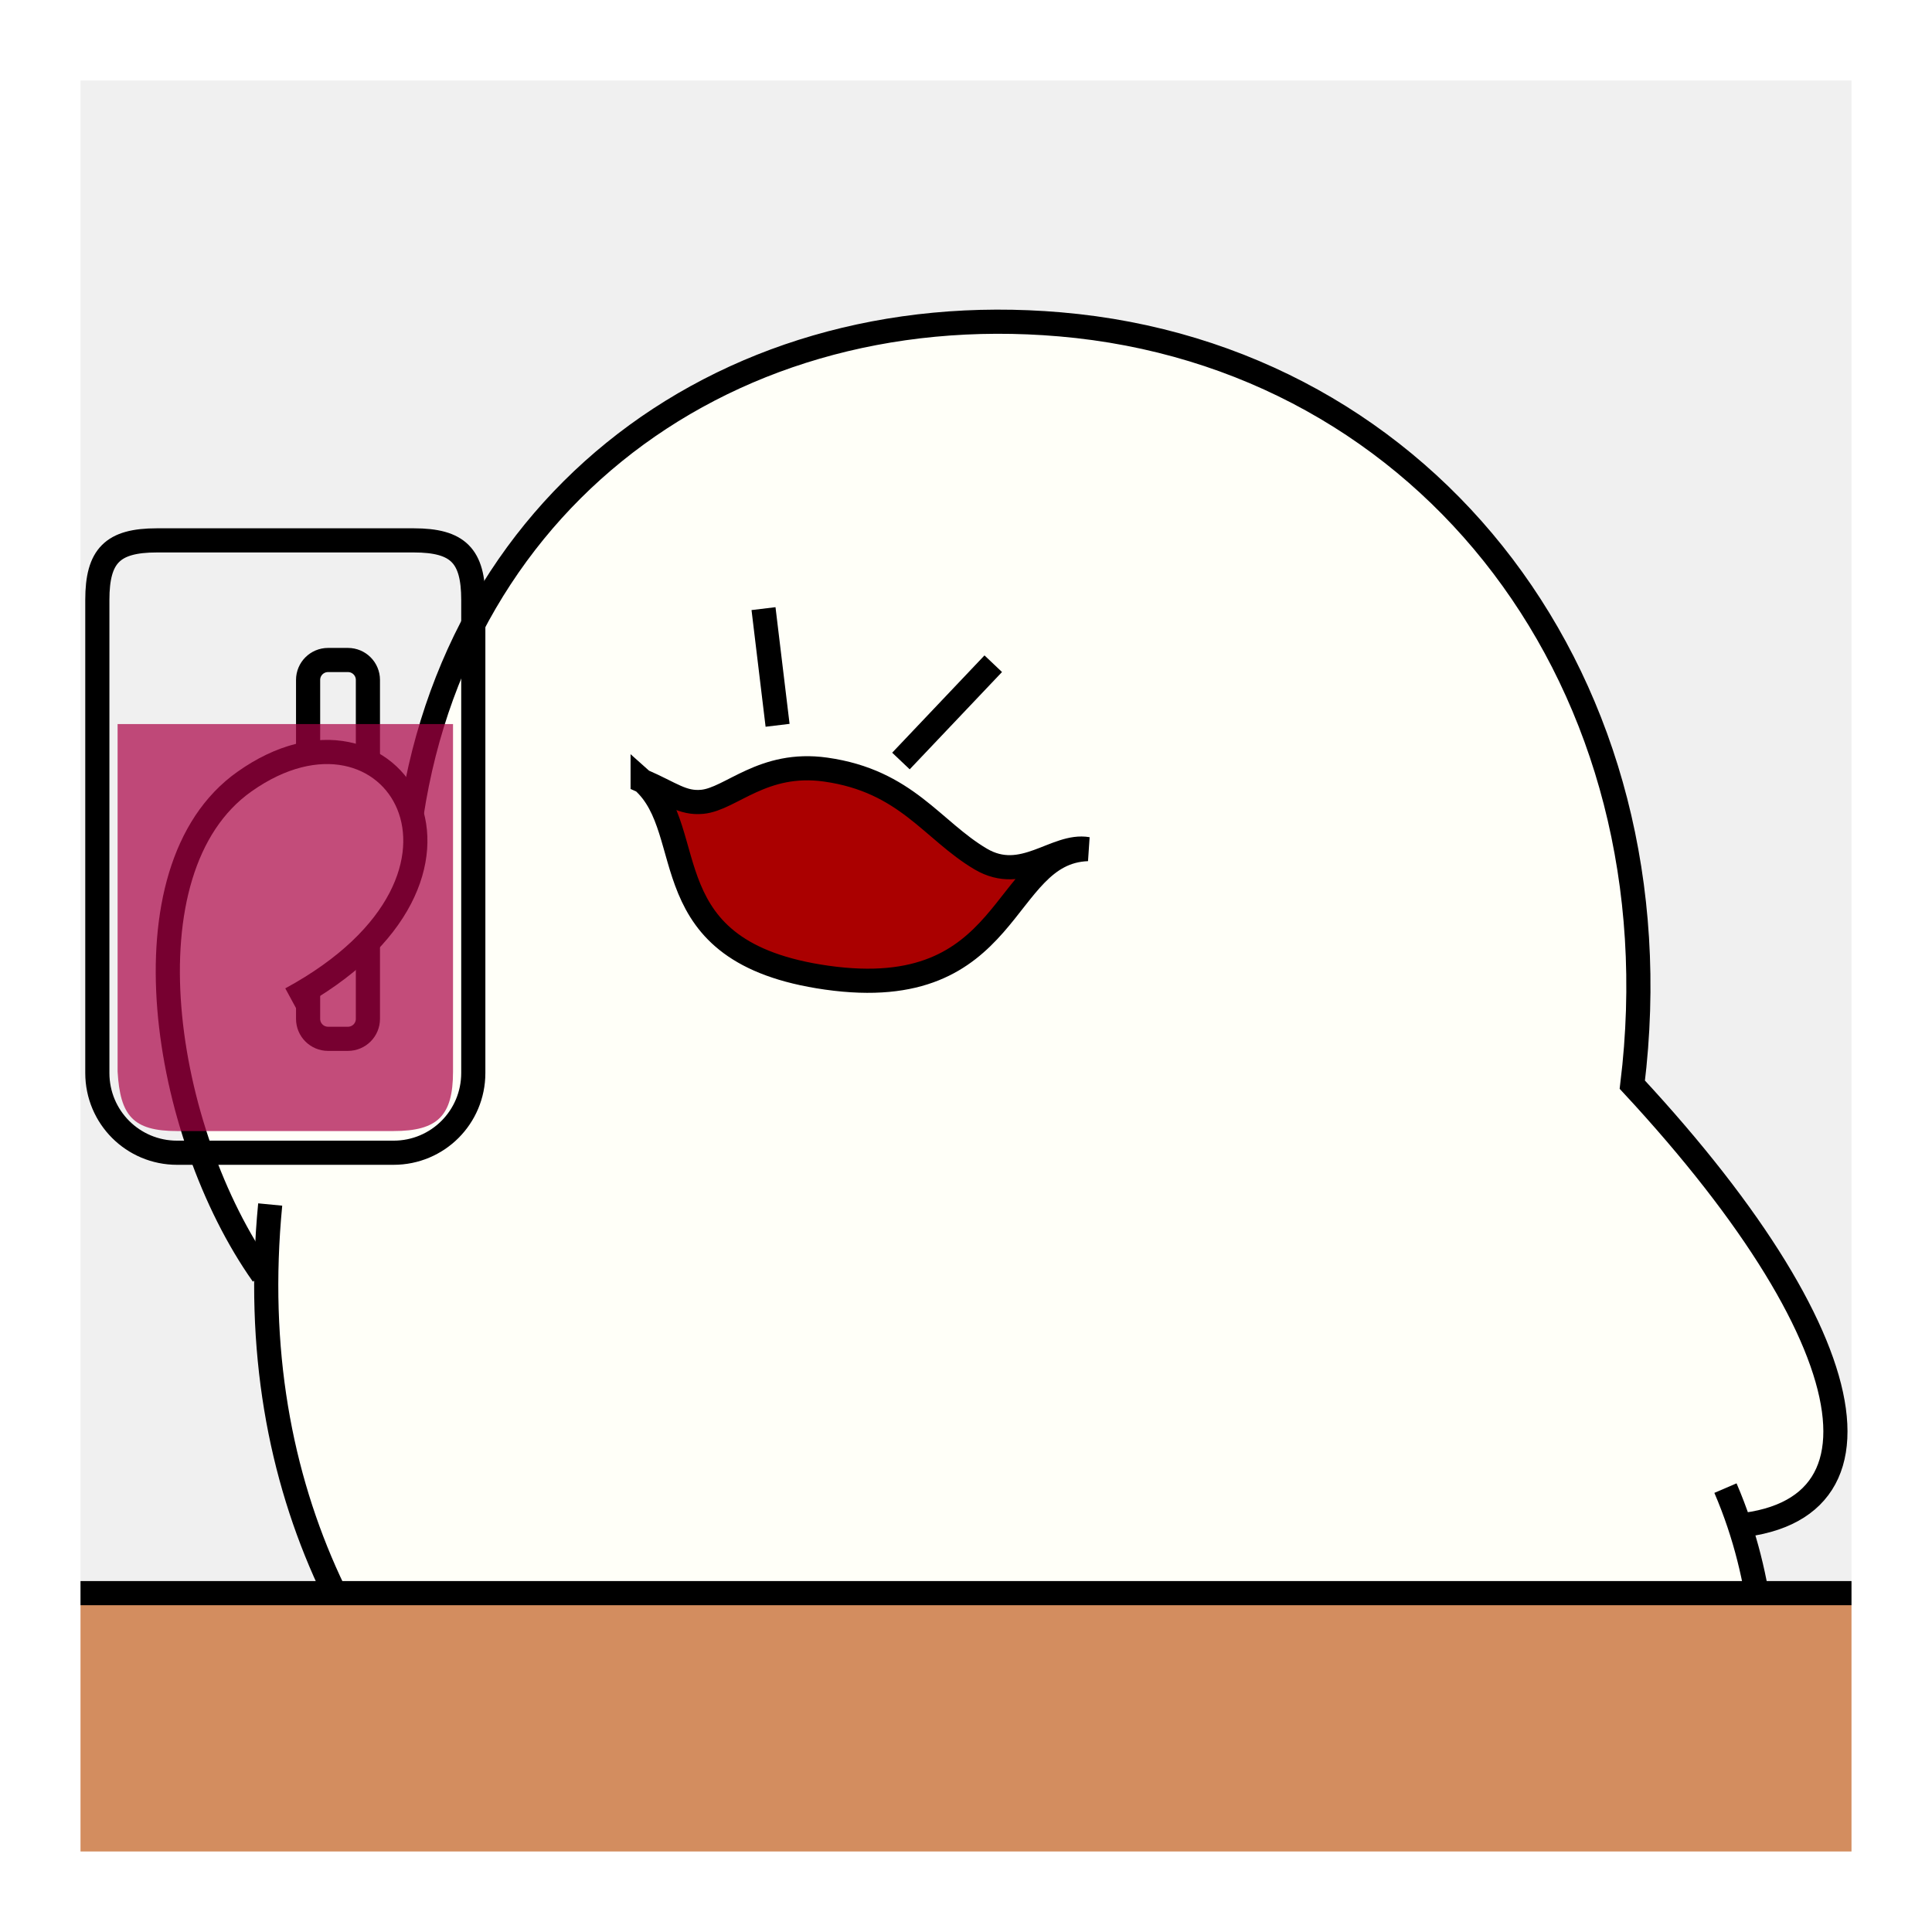
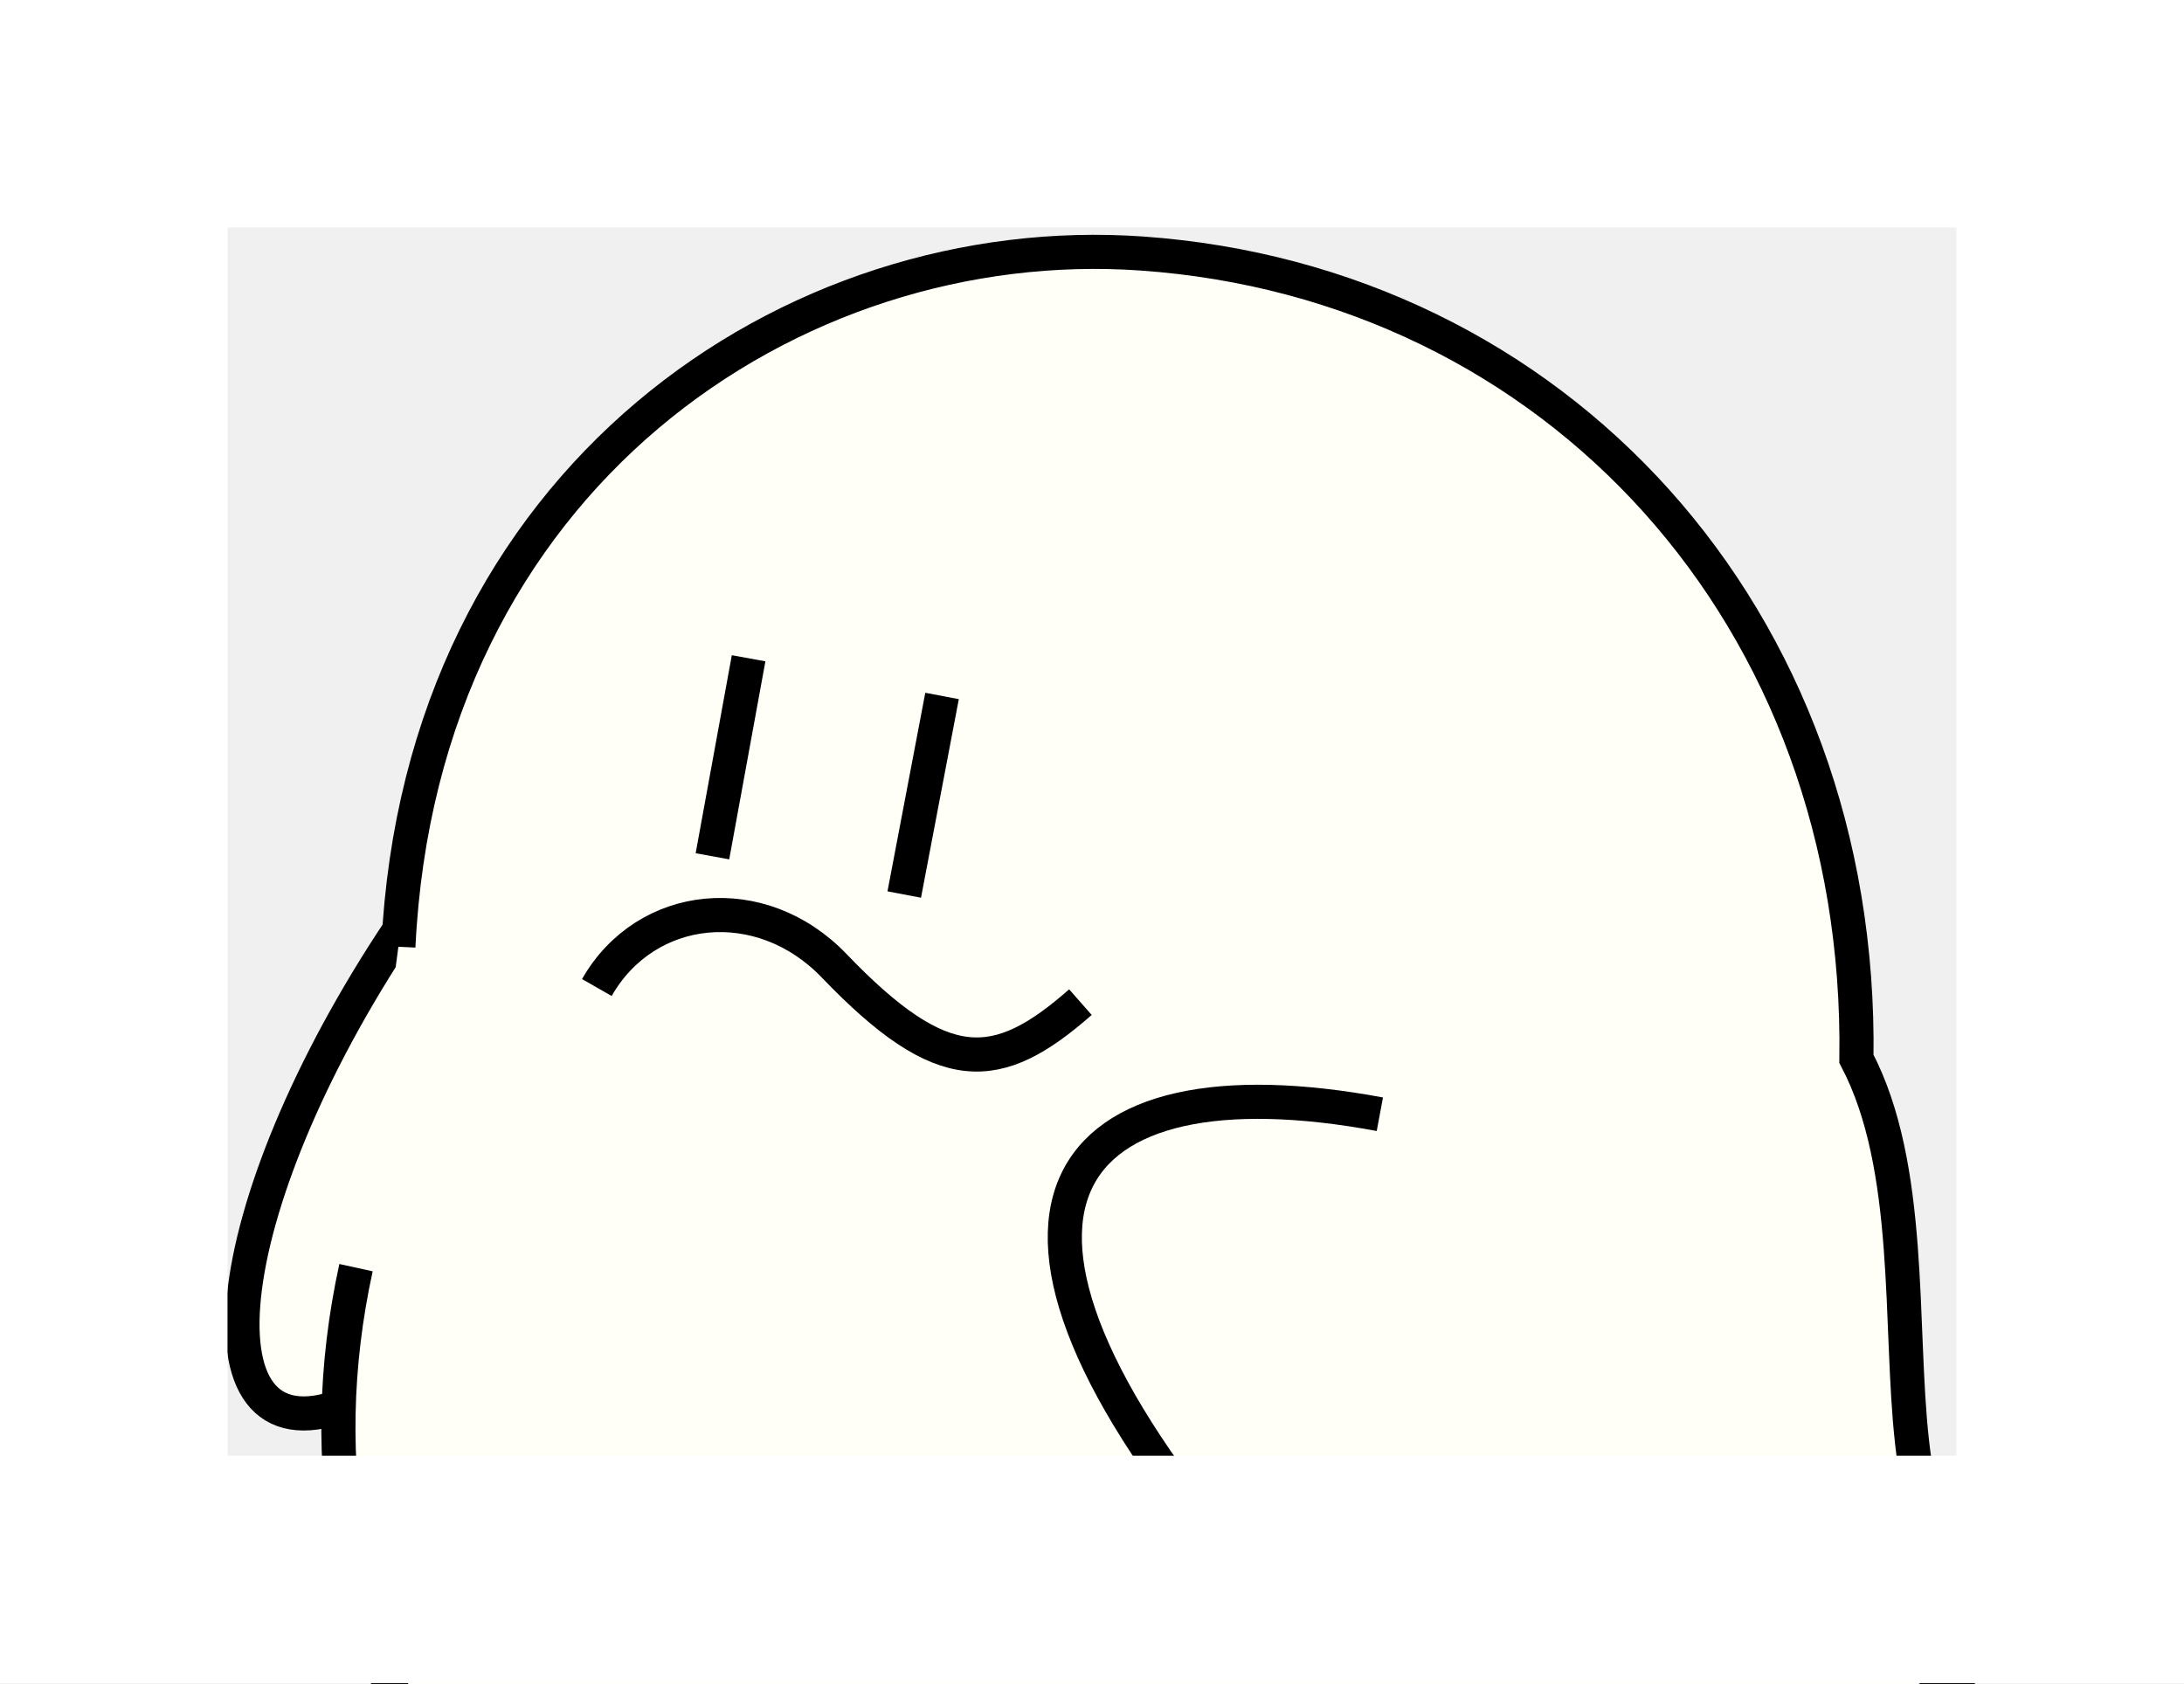
- <svg xmlns="http://www.w3.org/2000/svg" xmlns:xlink="http://www.w3.org/1999/xlink" width="240" height="240" id="svg2" version="1.1" style="enable-background:new">
-   <defs id="defs4">
-     <linearGradient id="linearGradient12499-5-3">
-       <stop id="stop12501-0-8" offset="0" style="stop-color:#ffd5d5;stop-opacity:1;" />
-       <stop id="stop12503-9-9" offset="1" style="stop-color:#ffd5d5;stop-opacity:0;" />
-     </linearGradient>
-     <linearGradient id="linearGradient12499-5">
-       <stop id="stop12501-0" offset="0" style="stop-color:#ffd5d5;stop-opacity:1;" />
-       <stop id="stop12503-9" offset="1" style="stop-color:#ffd5d5;stop-opacity:0;" />
-     </linearGradient>
-     <linearGradient id="linearGradient12499-8">
-       <stop id="stop12501-6" offset="0" style="stop-color:#ffd5d5;stop-opacity:1;" />
-       <stop id="stop12503-0" offset="1" style="stop-color:#ffd5d5;stop-opacity:0;" />
-     </linearGradient>
-     <linearGradient gradientTransform="translate(0,-7)" gradientUnits="userSpaceOnUse" y2="78.526" x2="178.782" y1="135.026" x1="175.86" id="linearGradient12505-2" xlink:href="#linearGradient12499-8" />
-     <linearGradient id="linearGradient12499-9">
-       <stop id="stop12501-8" offset="0" style="stop-color:#ffd5d5;stop-opacity:1;" />
-       <stop id="stop12503-6" offset="1" style="stop-color:#ffd5d5;stop-opacity:0;" />
-     </linearGradient>
-     <linearGradient gradientTransform="translate(0,-7)" gradientUnits="userSpaceOnUse" y2="78.526" x2="178.782" y1="135.026" x1="175.86" id="linearGradient12505-1" xlink:href="#linearGradient12499-9" />
-     <linearGradient id="linearGradient12499">
-       <stop id="stop12501" offset="0" style="stop-color:#ffd5d5;stop-opacity:1;" />
-       <stop id="stop12503" offset="1" style="stop-color:#ffd5d5;stop-opacity:0;" />
-     </linearGradient>
-     <linearGradient xlink:href="#linearGradient12499" id="linearGradient4842" gradientUnits="userSpaceOnUse" gradientTransform="matrix(0.9832367,-0.1823339,0.1823339,0.9832367,74.73669,42.60225)" x1="175.86" y1="135.026" x2="180.123" y2="104.201" />
-     <linearGradient xlink:href="#linearGradient12499-5" id="linearGradient4848" gradientUnits="userSpaceOnUse" gradientTransform="matrix(0.9958606,-0.09089341,0.09089341,0.9958606,90.23407,51.0497)" x1="184.389" y1="140.775" x2="178.004" y2="106.502" />
-     <linearGradient xlink:href="#linearGradient12499-5-3" id="linearGradient4854" gradientUnits="userSpaceOnUse" gradientTransform="matrix(0.9985031,0.05469451,-0.05469451,0.9985031,114.0699,56.17685)" x1="186.741" y1="139.741" x2="168.636" y2="87.226" />
-   </defs>
-   <g id="layer2" style="display:none" transform="translate(0,-80)">
-     <path style="fill:none;stroke:#0000ff;stroke-width:1px;stroke-linecap:butt;stroke-linejoin:miter;stroke-opacity:1" d="M 10,310 360,10" id="path3025" />
-     <path style="fill:none;stroke:#0000ff;stroke-width:1px;stroke-linecap:butt;stroke-linejoin:miter;stroke-opacity:1" d="M 10,10 360,310" id="path3027" />
-     <path style="fill:none;stroke:#ff0000;stroke-width:1px;stroke-linecap:butt;stroke-linejoin:miter;stroke-opacity:1;display:inline" d="m 10,0 0,320" id="path3006" />
-     <path style="fill:none;stroke:#ff0000;stroke-width:1px;stroke-linecap:butt;stroke-linejoin:miter;stroke-opacity:1;display:inline" d="m 360,0 0,320" id="path3010" />
-     <path style="fill:none;stroke:#ff0000;stroke-width:1px;stroke-linecap:butt;stroke-linejoin:miter;stroke-opacity:1;display:inline" d="M 0,10 370,10" id="path3016" />
-     <path transform="translate(84.7158,27.7117)" style="fill:none;stroke:#ff0000;stroke-width:1px;stroke-linecap:butt;stroke-linejoin:miter;stroke-opacity:1;display:inline" d="m -84.716,282.288 370,0" id="path3018" />
-   </g>
-   <g id="layer11" style="display:inline" transform="translate(0,-80)">
-     <g transform="translate(84.51544,27.39561)" id="g14948" style="display:none">
-       <path id="path14950" d="M 150.557,23.716 C 123.35,25.272 95.8,35.799 87.9,62.139" style="fill:none;stroke:#ff00ff;stroke-width:1;stroke-linecap:butt;stroke-linejoin:miter;stroke-opacity:1" />
-       <path id="path14952" d="m 196.631,19.53 c -4.264,-8.613 -11.518,-8.332 -20.678,-9.271 -17.95,-1.84 -53.746,10.83 -48.297,16.545" style="fill:none;stroke:#ff00ff;stroke-width:1;stroke-linecap:butt;stroke-linejoin:miter;stroke-opacity:1" />
-       <path id="path14954" d="M 253.252,69.424 C 246.712,48.134 219.849,18.525 185.609,19.28" style="fill:none;stroke:#ff00ff;stroke-width:1;stroke-linecap:butt;stroke-linejoin:miter;stroke-opacity:1" />
-       <path id="path14956" d="m 146.649,50.94 c 12.148,15.248 13.346,42.798 4.992,57.203 -7.615,13.131 -17.935,7.215 -23.693,-1.228 -9.451,-13.858 -21.002,-23.624 -25.894,-26.5 -5.942,-3.493 -7.45,-12.535 -0.77,-21.848 7.91,-11.026 36.699,-18.504 45.365,-7.628 z" style="fill:none;stroke:#ff00ff;stroke-width:1;stroke-linecap:butt;stroke-linejoin:miter;stroke-opacity:1" />
-       <path id="path14958" d="m 162.173,64.434 c 7.218,0.794 21.367,2.323 29.319,4.353" style="fill:none;stroke:#ff00ff;stroke-width:1;stroke-linecap:butt;stroke-linejoin:miter;stroke-opacity:1" />
-       <path id="path14960" d="m 146.778,46.055 c 2.708,-3.095 6.978,-8.883 9.032,-12.339" style="fill:none;stroke:#ff00ff;stroke-width:1;stroke-linecap:butt;stroke-linejoin:miter;stroke-opacity:1" />
-       <path id="path14962" d="m 248.091,66.688 c 23.001,11.545 34.754,36.561 18.985,59.143 -9.204,13.181 -26.968,24.972 -37.25,22.874 -9.933,-2.027 -6.081,-25.03 -7.144,-47.713" style="fill:none;stroke:#ff00ff;stroke-width:1;stroke-linecap:butt;stroke-linejoin:miter;stroke-opacity:1" />
-       <path id="path14964" d="m 259.166,134.941 c -0.999,8.768 -3.102,17.898 -7.23,27.191" style="fill:none;stroke:#ff00ff;stroke-width:1;stroke-linecap:butt;stroke-linejoin:miter;stroke-opacity:1" />
-       <path id="path14966" d="m 255.592,152.231 c 3.641,21.086 13.097,72.361 -1.627,87.852 -12.633,13.292 -103.088,17.566 -104.071,8.946 -0.531,-4.649 1.694,-10.243 0.167,-12.747 -2.253,-3.692 -4.47,-3.681 -5.379,-7.443 -1.311,-5.424 26.189,-31.07 44.026,-39.472" style="fill:none;stroke:#ff00ff;stroke-width:1;stroke-linecap:butt;stroke-linejoin:miter;stroke-opacity:1" />
-       <path id="path14968" d="M 42.64,59.637 C -26.901,71.843 -52.955,117.094 -42.9,187.914" style="fill:none;stroke:#ff00ff;stroke-width:1;stroke-linecap:butt;stroke-linejoin:miter;stroke-opacity:1" />
-       <path id="path14970" d="m -44.693,166.318 c -11.449,19.284 -22.823,42.426 -27.876,65.589 -4.018,18.419 2.451,18.427 10.736,20.137" style="fill:none;stroke:#ff00ff;stroke-width:1;stroke-linecap:butt;stroke-linejoin:miter;stroke-opacity:1" />
-       <path id="path14972" d="m -35.666,195.583 c -31.575,30.903 -48.991,56.856 -14.157,58.933 72.074,3.238 143.377,4.151 210.526,-1.753" style="fill:none;stroke:#ff00ff;stroke-width:1;stroke-linecap:butt;stroke-linejoin:miter;stroke-opacity:1" />
-       <path id="path14974" d="m 139.555,69.296 c -3.152,-1.259 -13.767,23.283 -9.814,24.528 6.513,2.052 13.437,-23.081 9.814,-24.528 z" style="fill:none;stroke:#ff00ff;stroke-width:1;stroke-linecap:butt;stroke-linejoin:miter;stroke-opacity:1" />
-       <path id="path14976" d="m 127.867,59.245 c -1.353,-2.333 -19.273,11.342 -15.598,15.564 1.958,2.249 17.26,-12.698 15.598,-15.564 z" style="fill:none;stroke:#ff00ff;stroke-width:1;stroke-linecap:butt;stroke-linejoin:miter;stroke-opacity:1" />
-       <path id="path14978" d="M 92.346,50.093 C 42.253,45.005 2.751,61.433 3.413,65.434 c 0.371,2.242 4.103,1.971 5.641,3.882" style="fill:none;stroke:#ff00ff;stroke-width:1;stroke-linecap:butt;stroke-linejoin:miter;stroke-opacity:1" />
-       <path id="path14980" d="m 154.302,215.375 c 9.997,1.024 16.4,31.808 9.945,37.707" style="fill:none;stroke:#ff00ff;stroke-width:1;stroke-linecap:butt;stroke-linejoin:miter;stroke-opacity:1" />
-       <path id="path14982" d="m 15.966,58.339 c 1.556,1.468 3.128,4.839 4.024,6.768" style="fill:none;stroke:#ff00ff;stroke-width:1;stroke-linecap:butt;stroke-linejoin:miter;stroke-opacity:1" />
-     </g>
-     <g id="g3983">
-       <path style="fill:#fffff8;fill-opacity:1;stroke:#000000;stroke-width:3;stroke-linecap:butt;stroke-linejoin:miter;stroke-opacity:1;display:inline" d="m 210.253,269.561 c 26.305,1.811 23.011,-21.969 -7.481,-54.817 6.095,-49.738 -25.242,-90.51 -71.068,-94.45 -42.84,-3.684 -77.821,23.673 -81.266,66.85 l -23.511,4.531 3.561,40.05" id="path5744" />
-       <rect style="fill:none;stroke:#000000;stroke-width:3;stroke-linecap:round;stroke-miterlimit:4;stroke-opacity:1;stroke-dasharray:none;stroke-dashoffset:0;display:inline" id="rect5746" width="7.43" height="47.057" x="38.273" y="161.988" ry="2.477" />
-       <path style="fill:#fffff8;fill-opacity:1;stroke:#000000;stroke-width:3;stroke-linecap:butt;stroke-linejoin:miter;stroke-opacity:1;display:inline" d="m 36.155,204.095 c 28.152,-15.268 12.677,-40.098 -5.807,-26.987 -15.431,10.946 -10.17,43.618 2.29,61.237" id="path5748" />
-       <path style="fill:#fffff8;fill-opacity:1;stroke:#000000;stroke-width:3;stroke-linecap:butt;stroke-linejoin:miter;stroke-opacity:1;display:inline" d="m 33.565,229.628 c -6.977,72.233 61.664,104.818 103.182,105.227 37.319,0.368 79.891,-13.004 93.707,-27.264 -17.156,-0.658 -5.871,-18.911 -16.111,-42.733" id="path5750" />
-       <path style="fill:#aa0000;stroke:#000000;stroke-width:3;stroke-linecap:butt;stroke-linejoin:miter;stroke-opacity:1;display:inline" d="m 79.832,177.023 c 3.547,1.531 4.939,2.819 7.414,2.58 3.564,-0.344 7.52,-5.105 15.326,-4.001 10.014,1.417 13.214,7.54 19.255,11.109 5.244,3.098 9.307,-1.917 13.276,-1.234 -10.948,0.394 -9.159,19.267 -32.41,15.97 -22.167,-3.143 -15.691,-18.073 -22.861,-24.425 z" id="path5752" />
-       <path style="fill:none;stroke:#000000;stroke-width:3;stroke-linecap:butt;stroke-linejoin:miter;stroke-opacity:1;display:inline" d="m 94.846,155.606 1.748,14.494" id="path5754" />
-       <path style="fill:none;stroke:#000000;stroke-width:3;stroke-linecap:butt;stroke-linejoin:miter;stroke-opacity:1;display:inline" d="m 123.385,162.449 -11.467,12.087" id="path5756" />
-       <path style="opacity:0.7;fill:#aa0044;stroke:none;display:inline" d="m 56.277,169.948 0,43.165 c 0,5.488 -1.902,7.39 -7.39,7.39 l -26.889,0 c -5.488,0 -7.07,-1.911 -7.39,-7.39 l 0,-43.165 z" id="path5758" />
-       <path id="rect5760" d="m 19.481,147.128 31.923,0 c 5.488,0 7.39,1.902 7.39,7.39 l 0,58.772 c 0,5.488 -4.418,9.907 -9.907,9.907 l -26.889,0 c -5.488,0 -9.907,-4.418 -9.907,-9.907 l 0,-58.772 c 0,-5.488 1.902,-7.39 7.39,-7.39 z" style="fill:none;stroke:#000000;stroke-width:3;display:inline" />
+ <svg xmlns="http://www.w3.org/2000/svg" width="96" height="74" id="svg3792" version="1.1">
+   <defs id="defs3794" />
+   <g id="layer2">
+     <g id="g2990">
+       <path id="path6586" d="M 14.742,61.9 C 8.134,63.996 9.683,52.072 18.389,39.675" style="fill:#fffff8;fill-opacity:1;stroke:#000000;stroke-width:1.5;stroke-linecap:butt;stroke-linejoin:miter;stroke-opacity:1;display:inline;enable-background:new" />
+       <path id="path3373" d="M 17.511,41.623 C 18.498,21.009 34.855,10.064 50.194,11.146 68.365,12.428 81.888,27.097 81.601,46.55 86.615,56.07 79.055,74.415 93.759,69.21 80.661,73.859 73.372,92.227 47.603,91.461 21.695,90.692 11.892,72.884 15.649,55.731" style="fill:#fffff8;fill-opacity:1;stroke:#000000;stroke-width:1.5;stroke-linecap:butt;stroke-linejoin:miter;stroke-opacity:1;display:inline;enable-background:new" />
+       <path style="fill:none;stroke:#000000;stroke-width:1.5;stroke-linecap:butt;stroke-linejoin:miter;stroke-opacity:1;display:inline;enable-background:new" d="m 26.235,43.415 c 2.167,-3.797 7.217,-4.308 10.432,-0.955 4.786,4.991 7.166,4.814 10.824,1.598" id="path6588" />
+       <path style="fill:none;stroke:#000000;stroke-width:1.5;stroke-linecap:butt;stroke-linejoin:miter;stroke-opacity:1;display:inline;enable-background:new" d="m 32.906,28.94 -1.59,8.706" id="path6590" />
+       <path style="fill:none;stroke:#000000;stroke-width:1.5;stroke-linecap:butt;stroke-linejoin:miter;stroke-opacity:1;display:inline;enable-background:new" d="m 41.409,30.597 -1.662,8.73" id="path6592" />
+       <path style="fill:none;stroke:#000000;stroke-width:1.5;stroke-linecap:butt;stroke-linejoin:miter;stroke-opacity:1;display:inline;enable-background:new" d="M 60.653,48.986 C 46.648,46.378 40.948,53.1 54.622,69.096" id="path6594" />
    </g>
  </g>
-   <g id="layer3">
-     <g transform="translate(0,-80)" style="display:inline;enable-background:new" id="g3996">
-       <path style="fill:#d38d5f;fill-opacity:1;stroke:none;display:inline" d="m -40.036,277.905 327.785,0 0,36.609 -327.785,0 z" id="path5762" />
-       <path style="fill:none;stroke:#000000;stroke-width:3;display:inline" d="m 287.999,277.905 -327.785,0" id="path5764" />
-     </g>
-   </g>
-   <g id="layer7" style="display:inline" transform="translate(0,-80)">
-     <path style="fill:#ffffff;stroke:none;display:inline" d="m 0,80 0,240 240,0 0,-240 -10,10 0,220 -220,0 0,-220 220,0 10,-10 z" id="path21072" />
+   <g id="layer1" transform="translate(0,-978.3622)">
+     <path style="fill:#ffffff;stroke:none;display:inline;enable-background:new" d="m 0,978.362 0,74 96,0 0,-74 -10,10 0,54 -76,0 0,-54 76,0 10,-10 z" id="path21072" />
  </g>
</svg>
